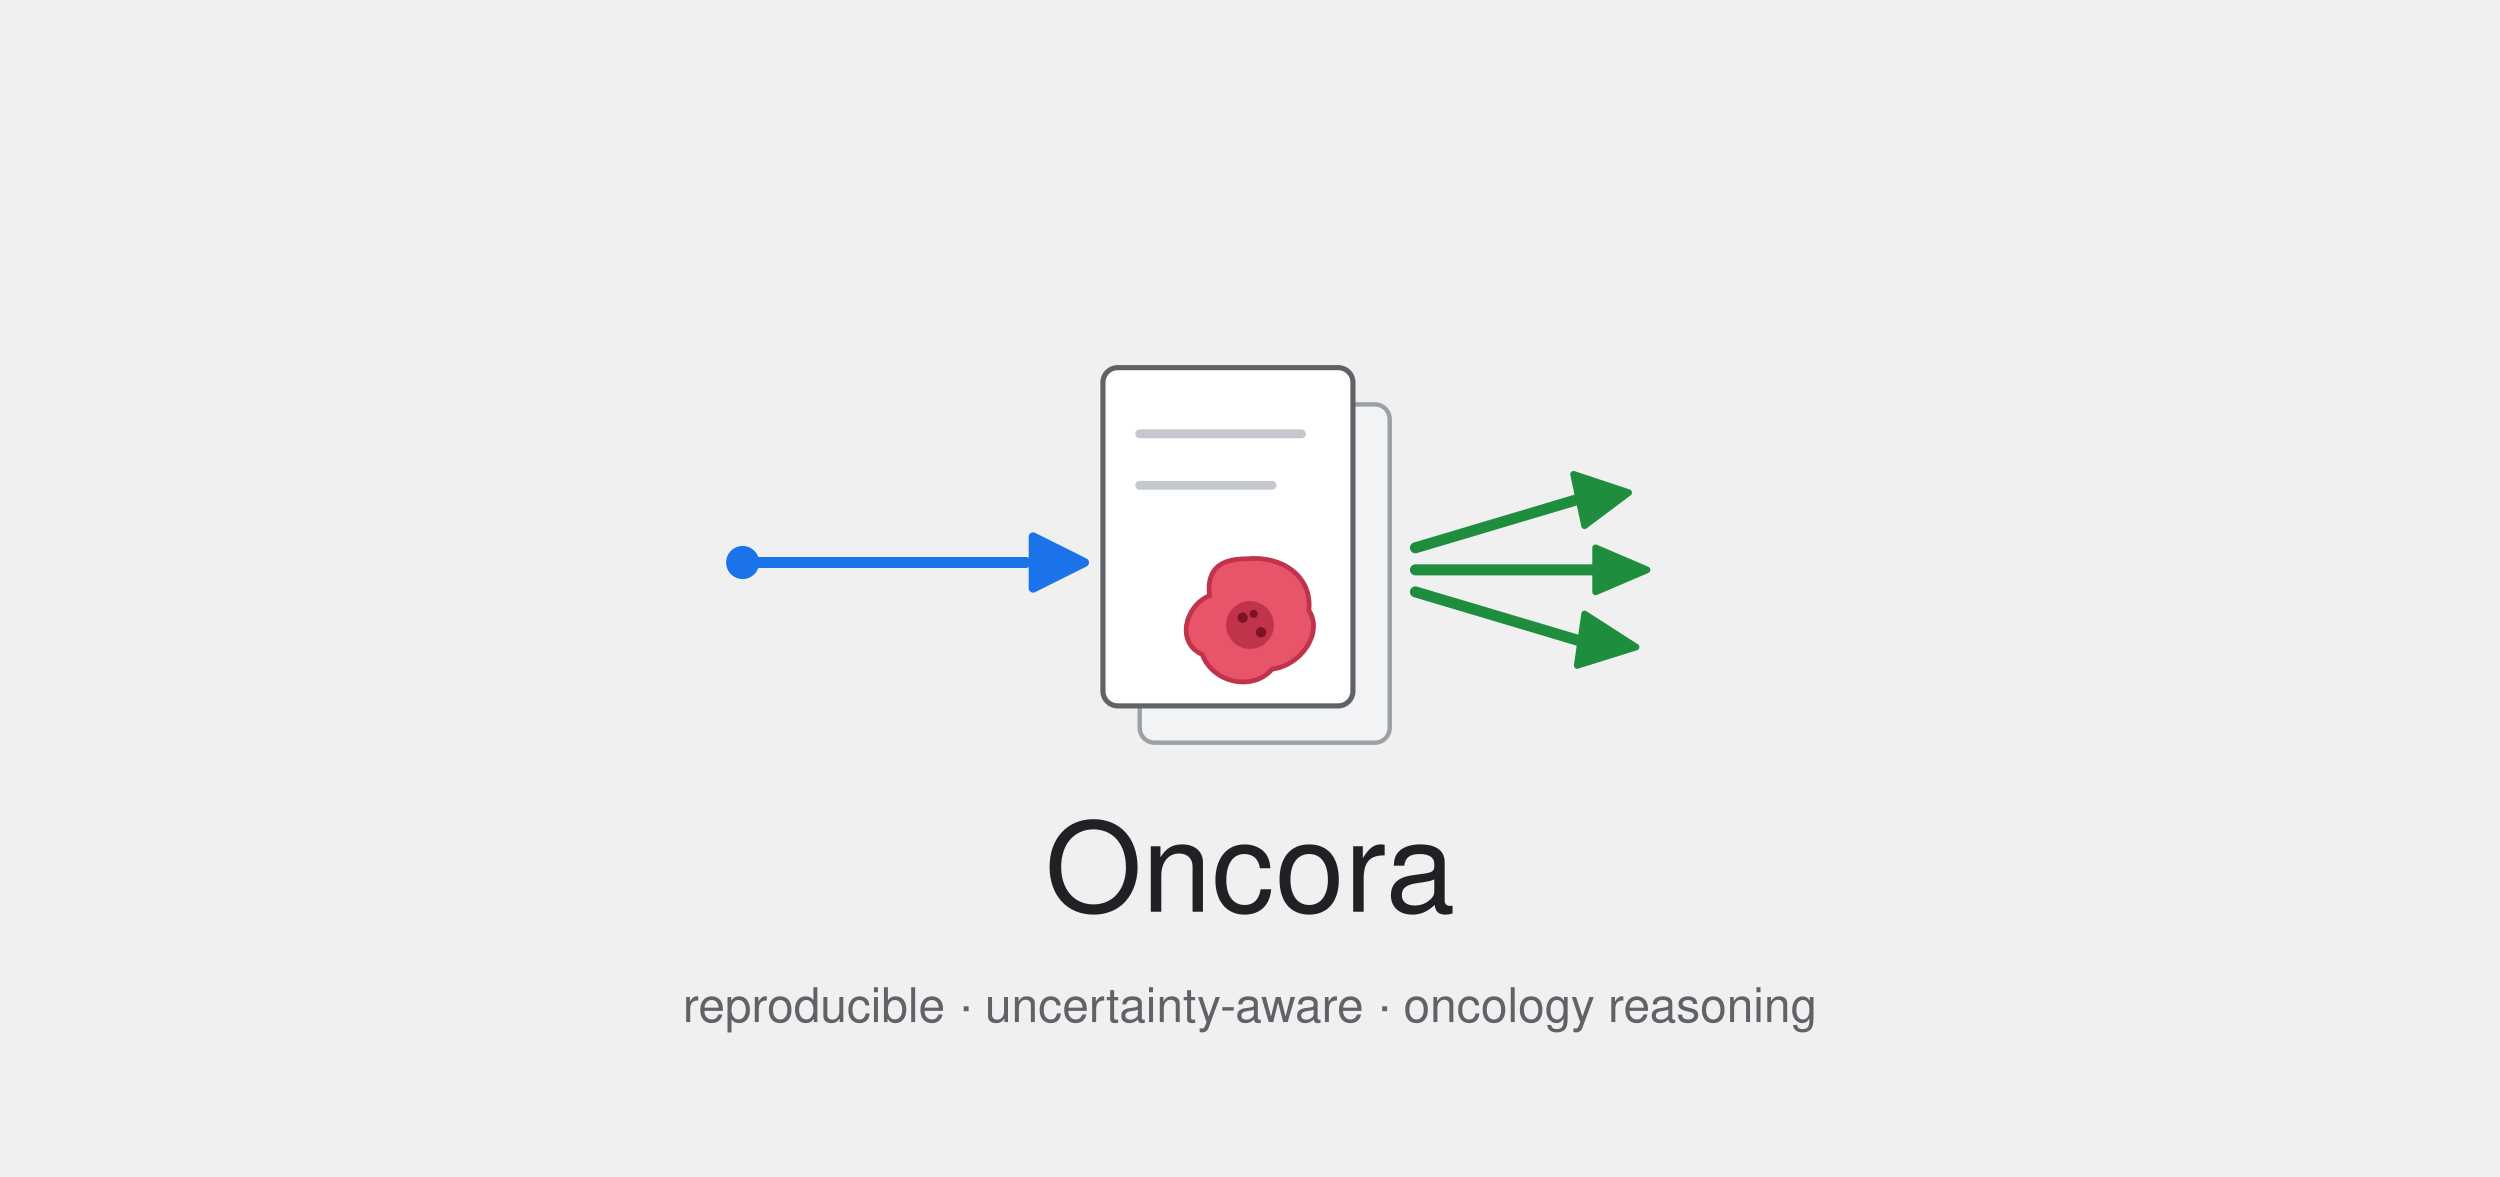
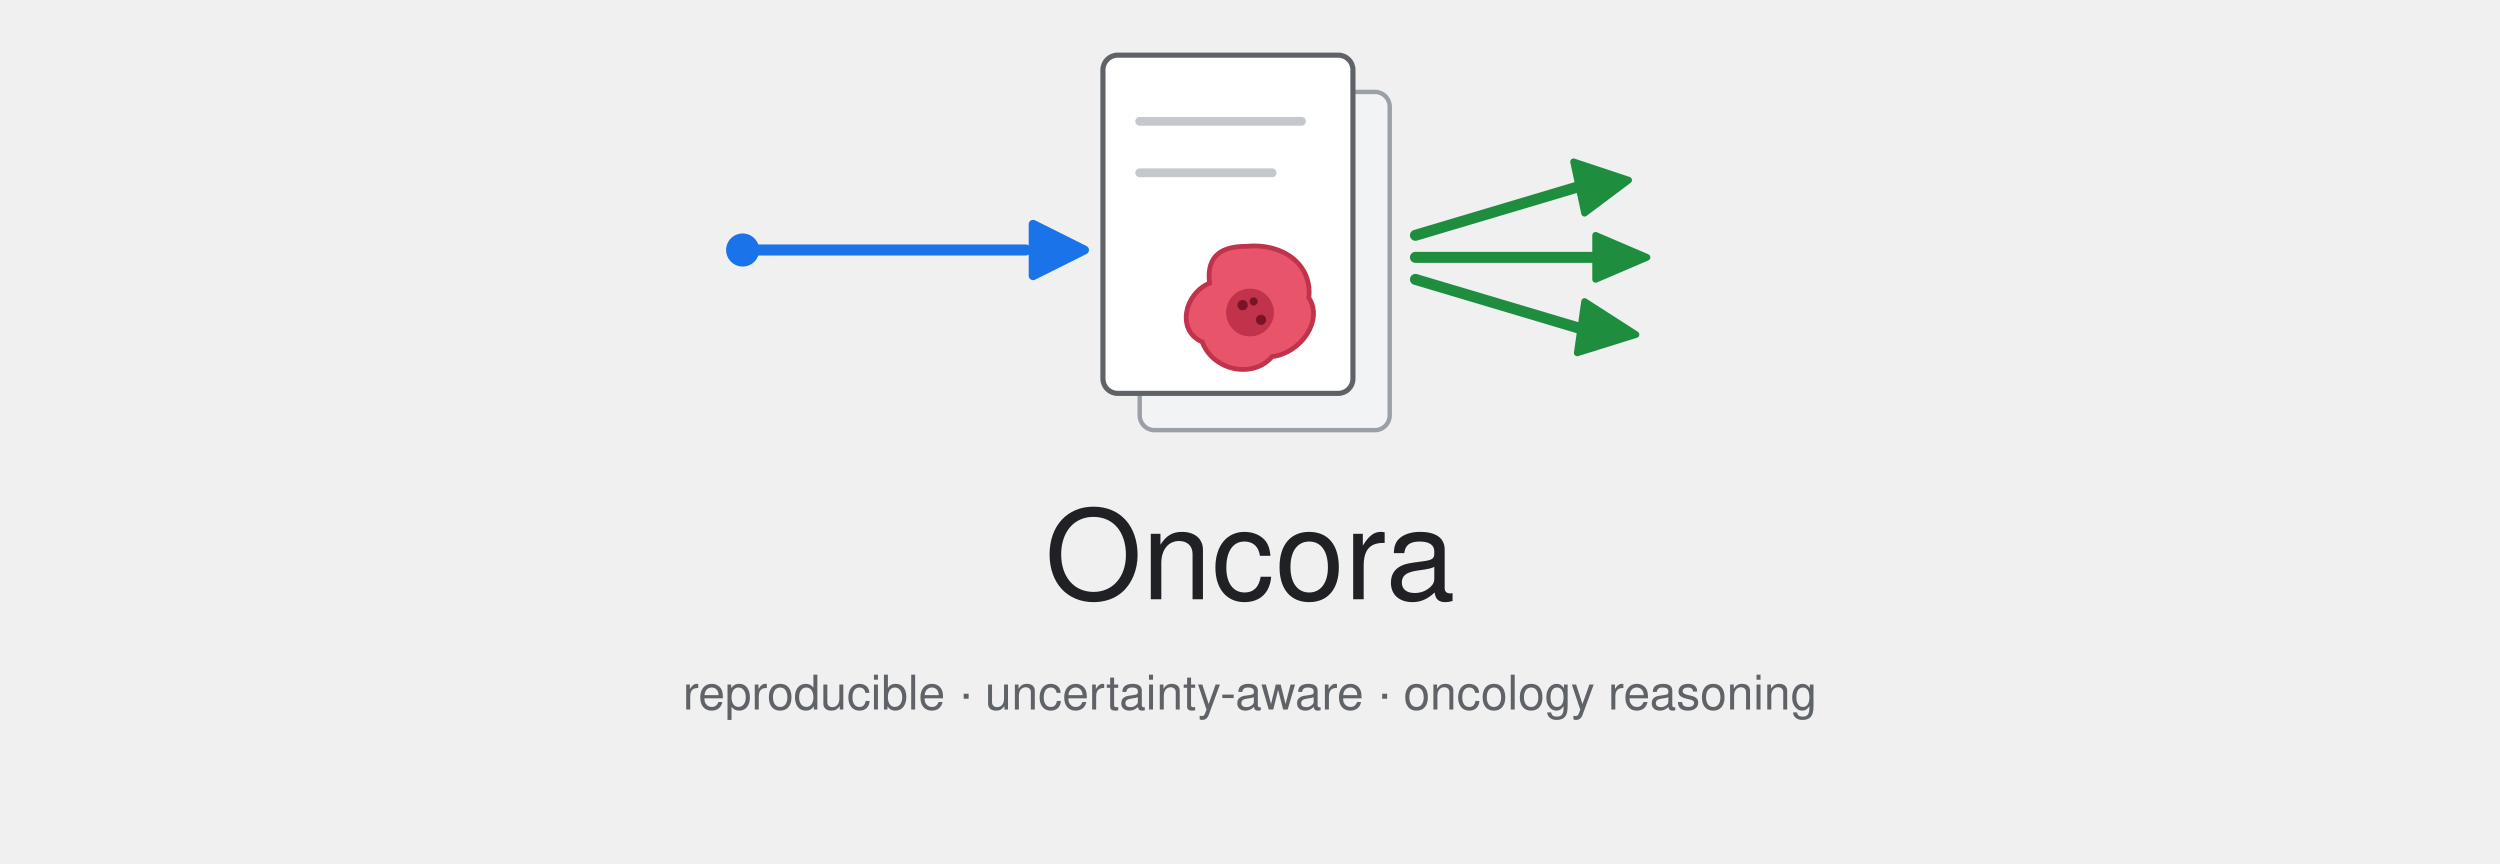
- <svg xmlns="http://www.w3.org/2000/svg" width="680" height="320" viewBox="0 0 680 320">
+ <svg xmlns="http://www.w3.org/2000/svg" width="680" height="235" viewBox="0 85 680 235">
  <g transform="translate(340,150)">
    <rect x="-30" y="-40" width="68" height="92" rx="4" fill="#f2f3f4" stroke="#9aa0a6" stroke-width="1.2" />
    <rect x="-40" y="-50" width="68" height="92" rx="4" fill="#ffffff" stroke="#5f6368" stroke-width="1.4" />
    <line x1="-30" y1="-32" x2="14" y2="-32" stroke="#c4c7cc" stroke-width="2.4" stroke-linecap="round" />
    <line x1="-30" y1="-18" x2="6" y2="-18" stroke="#c4c7cc" stroke-width="2.4" stroke-linecap="round" />
    <g transform="translate(-7,-11)">
      <path d="M6 13                C 16 12, 24 18, 23 27                C 27 33, 21 42, 13 43                C 8 49, -3 47, -6 39                C -13 36, -11 26, -4 23                C -5 15, 0 13, 6 13 Z" fill="#e8556b" stroke="#c0334a" stroke-width="1.3" />
      <circle cx="7" cy="31" r="6.5" fill="#c0334a" />
      <circle cx="5" cy="29" r="1.4" fill="#7a1326" />
      <circle cx="10" cy="33" r="1.4" fill="#7a1326" />
      <circle cx="8" cy="28" r="1.1" fill="#7a1326" />
    </g>
    <circle cx="-138" cy="3" r="4.5" fill="#1a73e8" />
    <line x1="-138" y1="3" x2="-61" y2="3" stroke="#1a73e8" stroke-width="3" stroke-linecap="round" />
    <polygon points="-59,-4 -45,3 -59,10" fill="#1a73e8" stroke="#1a73e8" stroke-width="2.4" stroke-linejoin="round" />
    <line x1="45" y1="-1" x2="92" y2="-15" stroke="#1e8e3e" stroke-width="3" stroke-linecap="round" />
    <polygon points="88,-21 103,-16 91,-7" fill="#1e8e3e" stroke="#1e8e3e" stroke-width="1.8" stroke-linejoin="round" />
    <line x1="45" y1="5" x2="94" y2="5" stroke="#1e8e3e" stroke-width="3" stroke-linecap="round" />
    <polygon points="94,-1 108,5 94,11" fill="#1e8e3e" stroke="#1e8e3e" stroke-width="1.8" stroke-linejoin="round" />
    <line x1="45" y1="11" x2="92" y2="25" stroke="#1e8e3e" stroke-width="3" stroke-linecap="round" />
    <polygon points="91,17 105,26 89,31" fill="#1e8e3e" stroke="#1e8e3e" stroke-width="1.8" stroke-linejoin="round" />
  </g>
  <text x="340" y="248" text-anchor="middle" font-family="Helvetica, Arial, sans-serif" font-size="34" font-weight="500" fill="#202124">Oncora</text>
  <text x="340" y="278" text-anchor="middle" font-family="Helvetica, Arial, sans-serif" font-size="13" fill="#5f6368">reproducible · uncertainty-aware · oncology reasoning</text>
</svg>
